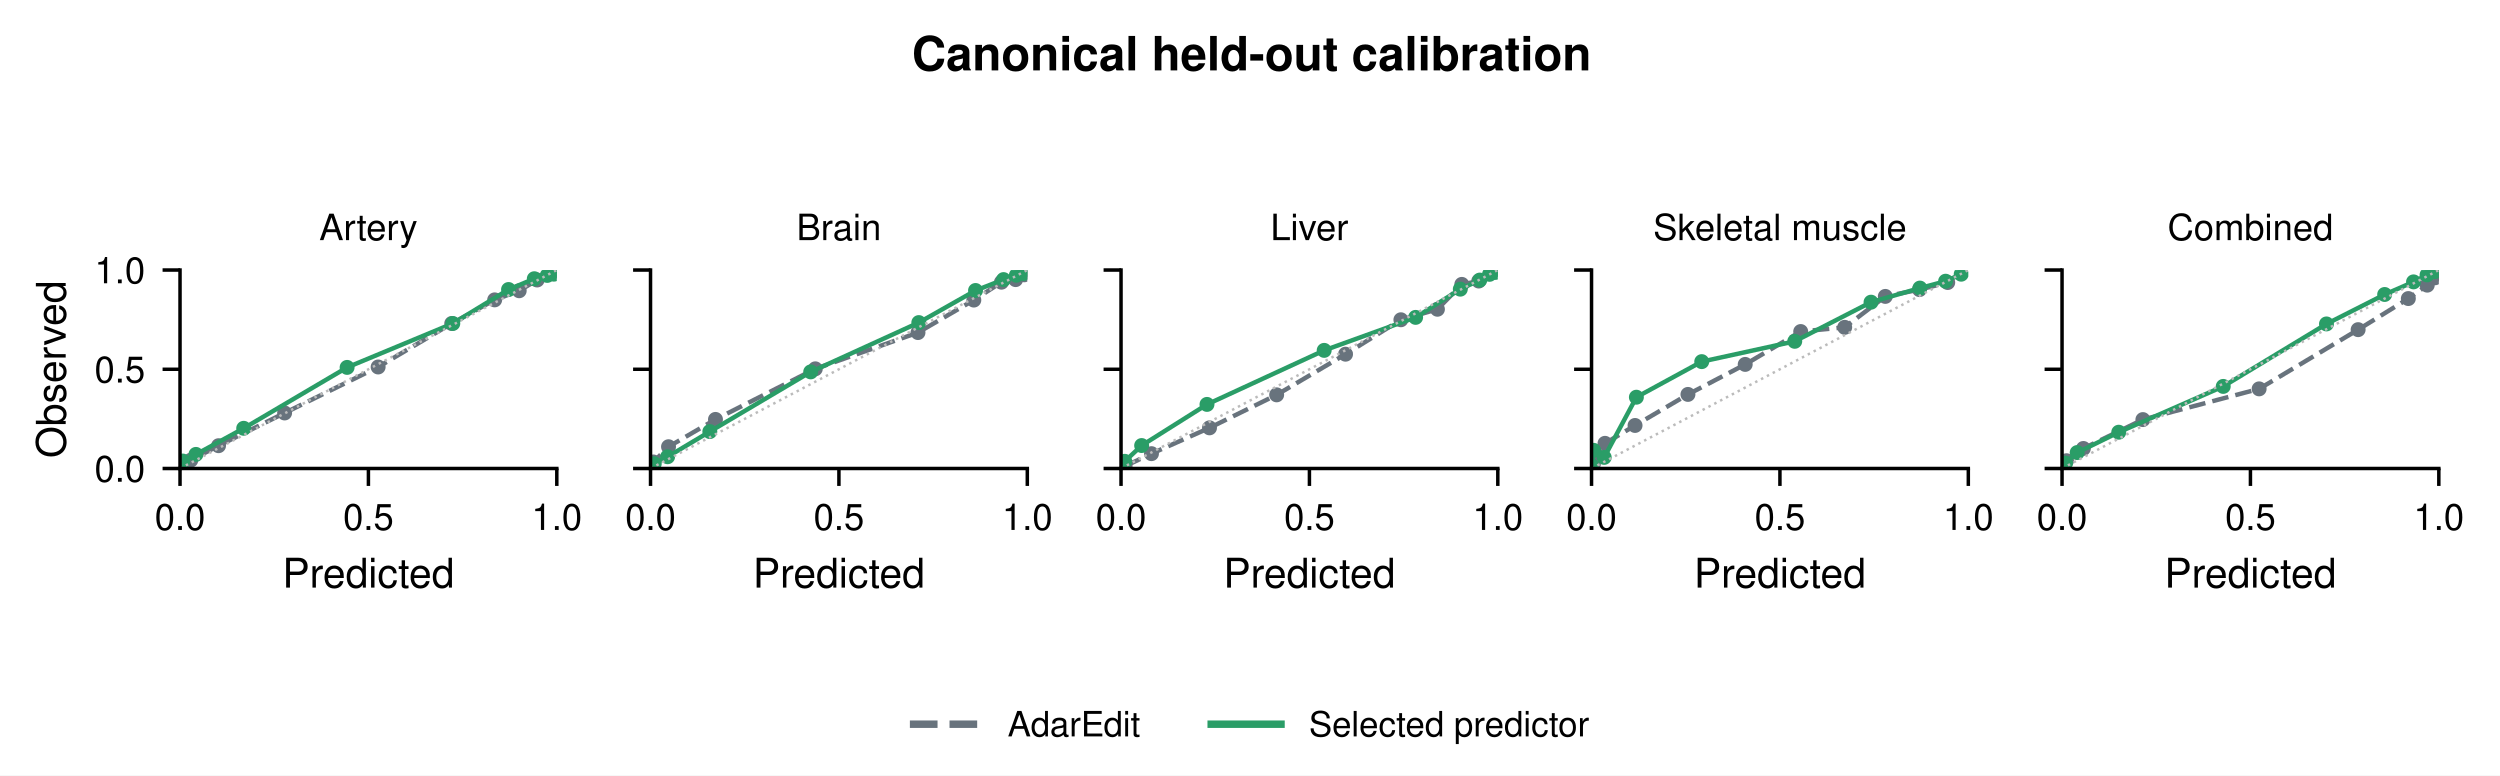
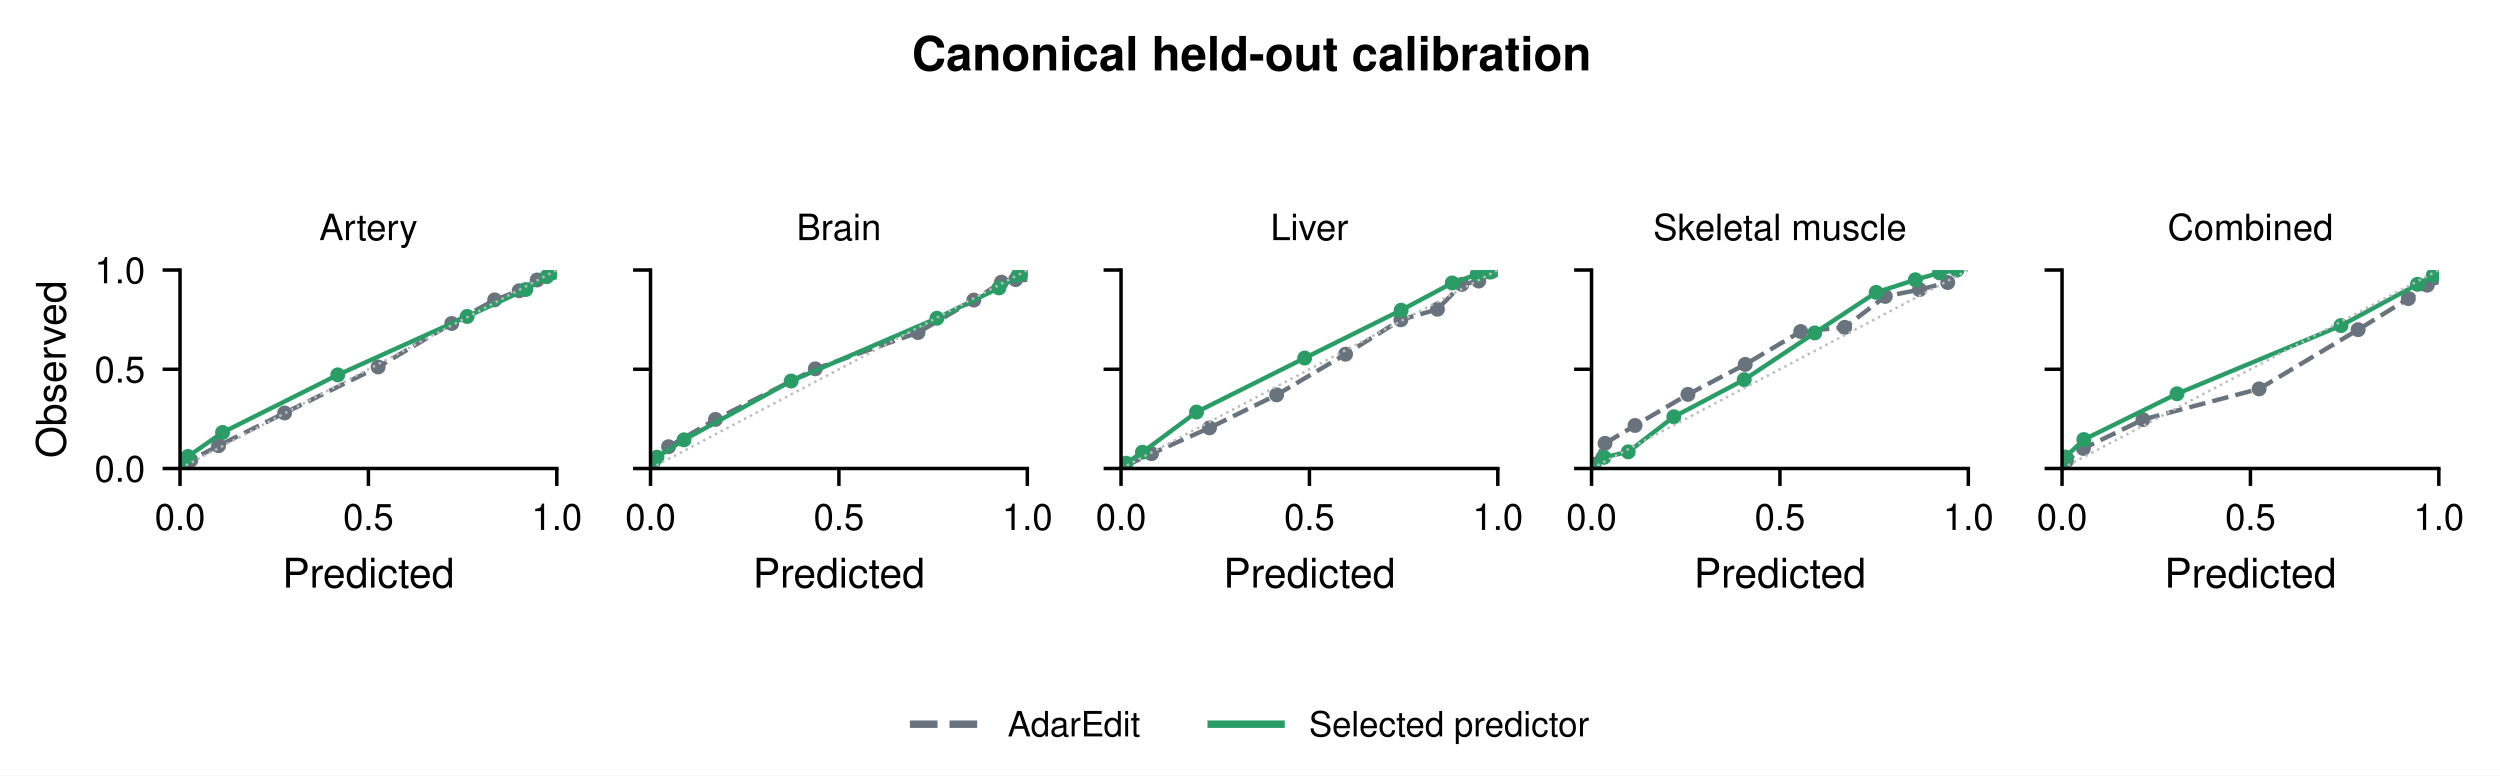
<svg xmlns="http://www.w3.org/2000/svg" xmlns:xlink="http://www.w3.org/1999/xlink" width="501.487pt" height="155.548pt" viewBox="0 0 501.487 155.548" version="1.1">
  <defs>
    <style type="text/css">*{stroke-linejoin: round; stroke-linecap: butt}</style>
  </defs>
  <g id="figure_1">
    <g id="patch_1">
      <path d="M 0 155.548  L 501.487 155.548  L 501.487 0  L 0 0  z " style="fill: #ffffff" />
    </g>
    <g id="axes_1">
      <g id="patch_2">
        <path d="M 36.112 93.976  L 111.691 93.976  L 111.691 54.168  L 36.112 54.168  z " style="fill: #ffffff" />
      </g>
      <g id="matplotlib.axis_1">
        <g id="xtick_1">
          <g id="line2d_1">
            <defs>
              <path id="m49f4da12fe" d="M 0 0  L 0 3.5  " style="stroke: #000000; stroke-width: 0.7" />
            </defs>
            <g>
              <use xlink:href="#m49f4da12fe" x="36.112" y="93.976" style="stroke: #000000; stroke-width: 0.7" />
            </g>
          </g>
          <g id="text_1">
            <text style="font-size: 7.3px; font-family: 'Nimbus Sans', 'Helvetica', 'Arial', sans-serif; text-anchor: middle" x="36.112" y="106.298" transform="rotate(-0 36.11152 106.2982)">0.0</text>
          </g>
        </g>
        <g id="xtick_2">
          <g id="line2d_2">
            <g>
              <use xlink:href="#m49f4da12fe" x="73.901" y="93.976" style="stroke: #000000; stroke-width: 0.7" />
            </g>
          </g>
          <g id="text_2">
            <text style="font-size: 7.3px; font-family: 'Nimbus Sans', 'Helvetica', 'Arial', sans-serif; text-anchor: middle" x="73.901" y="106.298" transform="rotate(-0 73.90142 106.2982)">0.5</text>
          </g>
        </g>
        <g id="xtick_3">
          <g id="line2d_3">
            <g>
              <use xlink:href="#m49f4da12fe" x="111.691" y="93.976" style="stroke: #000000; stroke-width: 0.7" />
            </g>
          </g>
          <g id="text_3">
            <text style="font-size: 7.3px; font-family: 'Nimbus Sans', 'Helvetica', 'Arial', sans-serif; text-anchor: middle" x="111.691" y="106.298" transform="rotate(-0 111.6913 106.2982)">1.0</text>
          </g>
        </g>
        <g id="text_4">
          <text style="font-size: 8.2px; font-family: 'Nimbus Sans', 'Helvetica', 'Arial', sans-serif; text-anchor: middle" x="73.901" y="117.868" transform="rotate(-0 73.90142 117.8676)">Predicted</text>
        </g>
      </g>
      <g id="matplotlib.axis_2">
        <g id="ytick_1">
          <g id="line2d_4">
            <defs>
              <path id="m2e805e3a97" d="M 0 0  L -3.5 0  " style="stroke: #000000; stroke-width: 0.7" />
            </defs>
            <g>
              <use xlink:href="#m2e805e3a97" x="36.112" y="93.976" style="stroke: #000000; stroke-width: 0.7" />
            </g>
          </g>
          <g id="text_5">
            <text style="font-size: 7.3px; font-family: 'Nimbus Sans', 'Helvetica', 'Arial', sans-serif; text-anchor: end" x="29.112" y="96.637" transform="rotate(-0 29.11152 96.63708)">0.0</text>
          </g>
        </g>
        <g id="ytick_2">
          <g id="line2d_5">
            <g>
              <use xlink:href="#m2e805e3a97" x="36.112" y="74.072" style="stroke: #000000; stroke-width: 0.7" />
            </g>
          </g>
          <g id="text_6">
            <text style="font-size: 7.3px; font-family: 'Nimbus Sans', 'Helvetica', 'Arial', sans-serif; text-anchor: end" x="29.112" y="76.733" transform="rotate(-0 29.11152 76.73308)">0.5</text>
          </g>
        </g>
        <g id="ytick_3">
          <g id="line2d_6">
            <g>
              <use xlink:href="#m2e805e3a97" x="36.112" y="54.168" style="stroke: #000000; stroke-width: 0.7" />
            </g>
          </g>
          <g id="text_7">
            <text style="font-size: 7.3px; font-family: 'Nimbus Sans', 'Helvetica', 'Arial', sans-serif; text-anchor: end" x="29.112" y="56.829" transform="rotate(-0 29.11152 56.82908)">1.0</text>
          </g>
        </g>
        <g id="text_8">
          <text style="font-size: 8.2px; font-family: 'Nimbus Sans', 'Helvetica', 'Arial', sans-serif; text-anchor: middle" x="13.178" y="74.072" transform="rotate(-90 13.17831 74.072)">Observed</text>
        </g>
      </g>
      <g id="line2d_7">
        <path d="M 36.398 93.644  L 38.27 92.314  L 43.839 89.405  L 57.092 82.84  L 75.854 73.615  L 90.615 64.889  L 99.229 60.152  L 104.149 58.323  L 107.748 56.163  L 110.283 54.914  " clip-path="url(#p257de81f13)" style="fill: none; stroke-dasharray: 3.33,1.44; stroke-dashoffset: 0; stroke: #68737d; stroke-width: 0.9" />
        <defs>
          <path id="mf430aafd06" d="M 0 1  C 0.265 1 0.52 0.895 0.707 0.707  C 0.895 0.52 1 0.265 1 0  C 1 -0.265 0.895 -0.52 0.707 -0.707  C 0.52 -0.895 0.265 -1 0 -1  C -0.265 -1 -0.52 -0.895 -0.707 -0.707  C -0.895 -0.52 -1 -0.265 -1 0  C -1 0.265 -0.895 0.52 -0.707 0.707  C -0.52 0.895 -0.265 1 0 1  z " style="stroke: #68737d" />
        </defs>
        <g clip-path="url(#p257de81f13)">
          <use xlink:href="#mf430aafd06" x="36.398" y="93.644" style="fill: #68737d; stroke: #68737d" />
          <use xlink:href="#mf430aafd06" x="38.27" y="92.314" style="fill: #68737d; stroke: #68737d" />
          <use xlink:href="#mf430aafd06" x="43.839" y="89.405" style="fill: #68737d; stroke: #68737d" />
          <use xlink:href="#mf430aafd06" x="57.092" y="82.84" style="fill: #68737d; stroke: #68737d" />
          <use xlink:href="#mf430aafd06" x="75.854" y="73.615" style="fill: #68737d; stroke: #68737d" />
          <use xlink:href="#mf430aafd06" x="90.615" y="64.889" style="fill: #68737d; stroke: #68737d" />
          <use xlink:href="#mf430aafd06" x="99.229" y="60.152" style="fill: #68737d; stroke: #68737d" />
          <use xlink:href="#mf430aafd06" x="104.149" y="58.323" style="fill: #68737d; stroke: #68737d" />
          <use xlink:href="#mf430aafd06" x="107.748" y="56.163" style="fill: #68737d; stroke: #68737d" />
          <use xlink:href="#mf430aafd06" x="110.283" y="54.914" style="fill: #68737d; stroke: #68737d" />
        </g>
      </g>
      <g id="line2d_8">
-         <path d="M 36.16 93.893  L 36.657 92.48  L 39.304 91.15  L 48.886 85.915  L 69.629 73.698  L 90.829 64.889  L 102.011 58.074  L 107.177 55.913  L 109.779 55.248  L 111.102 54.997  " clip-path="url(#p257de81f13)" style="fill: none; stroke: #2a9d67; stroke-width: 0.9; stroke-linecap: square" />
+         <path d="M 36.125 93.81  L 36.337 92.979  L 37.69 91.566  L 44.644 86.746  L 67.758 75.194  L 93.715 63.476  L 105.469 58.074  L 109.677 55.498  L 111.01 54.667  L 111.535 54.251  " clip-path="url(#p257de81f13)" style="fill: none; stroke: #2a9d67; stroke-width: 0.9; stroke-linecap: square" />
        <defs>
          <path id="m38bb86adfa" d="M 0 1  C 0.265 1 0.52 0.895 0.707 0.707  C 0.895 0.52 1 0.265 1 0  C 1 -0.265 0.895 -0.52 0.707 -0.707  C 0.52 -0.895 0.265 -1 0 -1  C -0.265 -1 -0.52 -0.895 -0.707 -0.707  C -0.895 -0.52 -1 -0.265 -1 0  C -1 0.265 -0.895 0.52 -0.707 0.707  C -0.52 0.895 -0.265 1 0 1  z " style="stroke: #2a9d67" />
        </defs>
        <g clip-path="url(#p257de81f13)">
-           <use xlink:href="#m38bb86adfa" x="36.16" y="93.893" style="fill: #2a9d67; stroke: #2a9d67" />
-           <use xlink:href="#m38bb86adfa" x="36.657" y="92.48" style="fill: #2a9d67; stroke: #2a9d67" />
-           <use xlink:href="#m38bb86adfa" x="39.304" y="91.15" style="fill: #2a9d67; stroke: #2a9d67" />
-           <use xlink:href="#m38bb86adfa" x="48.886" y="85.915" style="fill: #2a9d67; stroke: #2a9d67" />
-           <use xlink:href="#m38bb86adfa" x="69.629" y="73.698" style="fill: #2a9d67; stroke: #2a9d67" />
-           <use xlink:href="#m38bb86adfa" x="90.829" y="64.889" style="fill: #2a9d67; stroke: #2a9d67" />
-           <use xlink:href="#m38bb86adfa" x="102.011" y="58.074" style="fill: #2a9d67; stroke: #2a9d67" />
-           <use xlink:href="#m38bb86adfa" x="107.177" y="55.913" style="fill: #2a9d67; stroke: #2a9d67" />
-           <use xlink:href="#m38bb86adfa" x="109.779" y="55.248" style="fill: #2a9d67; stroke: #2a9d67" />
-           <use xlink:href="#m38bb86adfa" x="111.102" y="54.997" style="fill: #2a9d67; stroke: #2a9d67" />
+           <use xlink:href="#m38bb86adfa" x="36.125" y="93.81" style="fill: #2a9d67; stroke: #2a9d67" />
+           <use xlink:href="#m38bb86adfa" x="36.337" y="92.979" style="fill: #2a9d67; stroke: #2a9d67" />
+           <use xlink:href="#m38bb86adfa" x="37.69" y="91.566" style="fill: #2a9d67; stroke: #2a9d67" />
+           <use xlink:href="#m38bb86adfa" x="44.644" y="86.746" style="fill: #2a9d67; stroke: #2a9d67" />
+           <use xlink:href="#m38bb86adfa" x="67.758" y="75.194" style="fill: #2a9d67; stroke: #2a9d67" />
+           <use xlink:href="#m38bb86adfa" x="93.715" y="63.476" style="fill: #2a9d67; stroke: #2a9d67" />
+           <use xlink:href="#m38bb86adfa" x="105.469" y="58.074" style="fill: #2a9d67; stroke: #2a9d67" />
+           <use xlink:href="#m38bb86adfa" x="109.677" y="55.498" style="fill: #2a9d67; stroke: #2a9d67" />
+           <use xlink:href="#m38bb86adfa" x="111.01" y="54.667" style="fill: #2a9d67; stroke: #2a9d67" />
+           <use xlink:href="#m38bb86adfa" x="111.535" y="54.251" style="fill: #2a9d67; stroke: #2a9d67" />
        </g>
      </g>
      <g id="line2d_9">
        <path d="M 36.112 93.976  L 111.691 54.168  " clip-path="url(#p257de81f13)" style="fill: none; stroke-dasharray: 0.5,0.825; stroke-dashoffset: 0; stroke: #bbbbbb; stroke-width: 0.5" />
      </g>
      <g id="patch_3">
        <path d="M 36.112 93.976  L 36.112 54.168  " style="fill: none; stroke: #000000; stroke-width: 0.7; stroke-linejoin: miter; stroke-linecap: square" />
      </g>
      <g id="patch_4">
        <path d="M 36.112 93.976  L 111.691 93.976  " style="fill: none; stroke: #000000; stroke-width: 0.7; stroke-linejoin: miter; stroke-linecap: square" />
      </g>
      <g id="text_9">
        <text style="font-size: 7.3px; font-family: 'Nimbus Sans', 'Helvetica', 'Arial', sans-serif; text-anchor: middle" x="73.901" y="48.168" transform="rotate(-0 73.90142 48.168)">Artery</text>
      </g>
    </g>
    <g id="axes_2">
      <g id="patch_5">
        <path d="M 130.492 93.976  L 206.072 93.976  L 206.072 54.168  L 130.492 54.168  z " style="fill: #ffffff" />
      </g>
      <g id="matplotlib.axis_3">
        <g id="xtick_4">
          <g id="line2d_10">
            <g>
              <use xlink:href="#m49f4da12fe" x="130.492" y="93.976" style="stroke: #000000; stroke-width: 0.7" />
            </g>
          </g>
          <g id="text_10">
            <text style="font-size: 7.3px; font-family: 'Nimbus Sans', 'Helvetica', 'Arial', sans-serif; text-anchor: middle" x="130.492" y="106.298" transform="rotate(-0 130.4923 106.2982)">0.0</text>
          </g>
        </g>
        <g id="xtick_5">
          <g id="line2d_11">
            <g>
              <use xlink:href="#m49f4da12fe" x="168.282" y="93.976" style="stroke: #000000; stroke-width: 0.7" />
            </g>
          </g>
          <g id="text_11">
            <text style="font-size: 7.3px; font-family: 'Nimbus Sans', 'Helvetica', 'Arial', sans-serif; text-anchor: middle" x="168.282" y="106.298" transform="rotate(-0 168.2822 106.2982)">0.5</text>
          </g>
        </g>
        <g id="xtick_6">
          <g id="line2d_12">
            <g>
              <use xlink:href="#m49f4da12fe" x="206.072" y="93.976" style="stroke: #000000; stroke-width: 0.7" />
            </g>
          </g>
          <g id="text_12">
            <text style="font-size: 7.3px; font-family: 'Nimbus Sans', 'Helvetica', 'Arial', sans-serif; text-anchor: middle" x="206.072" y="106.298" transform="rotate(-0 206.0721 106.2982)">1.0</text>
          </g>
        </g>
        <g id="text_13">
          <text style="font-size: 8.2px; font-family: 'Nimbus Sans', 'Helvetica', 'Arial', sans-serif; text-anchor: middle" x="168.282" y="117.868" transform="rotate(-0 168.2822 117.8676)">Predicted</text>
        </g>
      </g>
      <g id="matplotlib.axis_4">
        <g id="ytick_4">
          <g id="line2d_13">
            <g>
              <use xlink:href="#m2e805e3a97" x="130.492" y="93.976" style="stroke: #000000; stroke-width: 0.7" />
            </g>
          </g>
        </g>
        <g id="ytick_5">
          <g id="line2d_14">
            <g>
              <use xlink:href="#m2e805e3a97" x="130.492" y="74.072" style="stroke: #000000; stroke-width: 0.7" />
            </g>
          </g>
        </g>
        <g id="ytick_6">
          <g id="line2d_15">
            <g>
              <use xlink:href="#m2e805e3a97" x="130.492" y="54.168" style="stroke: #000000; stroke-width: 0.7" />
            </g>
          </g>
        </g>
      </g>
      <g id="line2d_16">
        <path d="M 130.519 93.802  L 131.067 92.669  L 134.103 89.611  L 143.52 84.133  L 163.545 73.985  L 184.143 66.711  L 195.344 60.192  L 200.888 56.607  L 203.729 56.089  L 205.463 55.126  " clip-path="url(#p89bd941e87)" style="fill: none; stroke-dasharray: 3.33,1.44; stroke-dashoffset: 0; stroke: #68737d; stroke-width: 0.9" />
        <g clip-path="url(#p89bd941e87)">
          <use xlink:href="#mf430aafd06" x="130.519" y="93.802" style="fill: #68737d; stroke: #68737d" />
          <use xlink:href="#mf430aafd06" x="131.067" y="92.669" style="fill: #68737d; stroke: #68737d" />
          <use xlink:href="#mf430aafd06" x="134.103" y="89.611" style="fill: #68737d; stroke: #68737d" />
          <use xlink:href="#mf430aafd06" x="143.52" y="84.133" style="fill: #68737d; stroke: #68737d" />
          <use xlink:href="#mf430aafd06" x="163.545" y="73.985" style="fill: #68737d; stroke: #68737d" />
          <use xlink:href="#mf430aafd06" x="184.143" y="66.711" style="fill: #68737d; stroke: #68737d" />
          <use xlink:href="#mf430aafd06" x="195.344" y="60.192" style="fill: #68737d; stroke: #68737d" />
          <use xlink:href="#mf430aafd06" x="200.888" y="56.607" style="fill: #68737d; stroke: #68737d" />
          <use xlink:href="#mf430aafd06" x="203.729" y="56.089" style="fill: #68737d; stroke: #68737d" />
          <use xlink:href="#mf430aafd06" x="205.463" y="55.126" style="fill: #68737d; stroke: #68737d" />
        </g>
      </g>
      <g id="line2d_17">
-         <path d="M 130.582 93.976  L 131.24 93.018  L 133.921 91.619  L 142.388 86.572  L 162.623 74.596  L 184.309 64.708  L 195.687 58.271  L 201.303 56.084  L 203.878 55.216  L 205.29 54.865  " clip-path="url(#p89bd941e87)" style="fill: none; stroke: #2a9d67; stroke-width: 0.9; stroke-linecap: square" />
+         <path d="M 130.505 93.889  L 130.685 93.105  L 131.774 91.706  L 137.2 88.227  L 158.703 76.429  L 187.94 63.837  L 200.392 57.747  L 204.239 55.213  L 205.46 54.604  L 205.938 54.168  " clip-path="url(#p89bd941e87)" style="fill: none; stroke: #2a9d67; stroke-width: 0.9; stroke-linecap: square" />
        <g clip-path="url(#p89bd941e87)">
-           <use xlink:href="#m38bb86adfa" x="130.582" y="93.976" style="fill: #2a9d67; stroke: #2a9d67" />
-           <use xlink:href="#m38bb86adfa" x="131.24" y="93.018" style="fill: #2a9d67; stroke: #2a9d67" />
-           <use xlink:href="#m38bb86adfa" x="133.921" y="91.619" style="fill: #2a9d67; stroke: #2a9d67" />
-           <use xlink:href="#m38bb86adfa" x="142.388" y="86.572" style="fill: #2a9d67; stroke: #2a9d67" />
-           <use xlink:href="#m38bb86adfa" x="162.623" y="74.596" style="fill: #2a9d67; stroke: #2a9d67" />
-           <use xlink:href="#m38bb86adfa" x="184.309" y="64.708" style="fill: #2a9d67; stroke: #2a9d67" />
-           <use xlink:href="#m38bb86adfa" x="195.687" y="58.271" style="fill: #2a9d67; stroke: #2a9d67" />
-           <use xlink:href="#m38bb86adfa" x="201.303" y="56.084" style="fill: #2a9d67; stroke: #2a9d67" />
-           <use xlink:href="#m38bb86adfa" x="203.878" y="55.216" style="fill: #2a9d67; stroke: #2a9d67" />
-           <use xlink:href="#m38bb86adfa" x="205.29" y="54.865" style="fill: #2a9d67; stroke: #2a9d67" />
+           <use xlink:href="#m38bb86adfa" x="130.505" y="93.889" style="fill: #2a9d67; stroke: #2a9d67" />
+           <use xlink:href="#m38bb86adfa" x="130.685" y="93.105" style="fill: #2a9d67; stroke: #2a9d67" />
+           <use xlink:href="#m38bb86adfa" x="131.774" y="91.706" style="fill: #2a9d67; stroke: #2a9d67" />
+           <use xlink:href="#m38bb86adfa" x="137.2" y="88.227" style="fill: #2a9d67; stroke: #2a9d67" />
+           <use xlink:href="#m38bb86adfa" x="158.703" y="76.429" style="fill: #2a9d67; stroke: #2a9d67" />
+           <use xlink:href="#m38bb86adfa" x="187.94" y="63.837" style="fill: #2a9d67; stroke: #2a9d67" />
+           <use xlink:href="#m38bb86adfa" x="200.392" y="57.747" style="fill: #2a9d67; stroke: #2a9d67" />
+           <use xlink:href="#m38bb86adfa" x="204.239" y="55.213" style="fill: #2a9d67; stroke: #2a9d67" />
+           <use xlink:href="#m38bb86adfa" x="205.46" y="54.604" style="fill: #2a9d67; stroke: #2a9d67" />
+           <use xlink:href="#m38bb86adfa" x="205.938" y="54.168" style="fill: #2a9d67; stroke: #2a9d67" />
        </g>
      </g>
      <g id="line2d_18">
        <path d="M 130.492 93.976  L 206.072 54.168  " clip-path="url(#p89bd941e87)" style="fill: none; stroke-dasharray: 0.5,0.825; stroke-dashoffset: 0; stroke: #bbbbbb; stroke-width: 0.5" />
      </g>
      <g id="patch_6">
        <path d="M 130.492 93.976  L 130.492 54.168  " style="fill: none; stroke: #000000; stroke-width: 0.7; stroke-linejoin: miter; stroke-linecap: square" />
      </g>
      <g id="patch_7">
        <path d="M 130.492 93.976  L 206.072 93.976  " style="fill: none; stroke: #000000; stroke-width: 0.7; stroke-linejoin: miter; stroke-linecap: square" />
      </g>
      <g id="text_14">
        <text style="font-size: 7.3px; font-family: 'Nimbus Sans', 'Helvetica', 'Arial', sans-serif; text-anchor: middle" x="168.282" y="48.168" transform="rotate(-0 168.2822 48.168)">Brain</text>
      </g>
    </g>
    <g id="axes_3">
      <g id="patch_8">
        <path d="M 224.873 93.976  L 300.453 93.976  L 300.453 54.168  L 224.873 54.168  z " style="fill: #ffffff" />
      </g>
      <g id="matplotlib.axis_5">
        <g id="xtick_7">
          <g id="line2d_19">
            <g>
              <use xlink:href="#m49f4da12fe" x="224.873" y="93.976" style="stroke: #000000; stroke-width: 0.7" />
            </g>
          </g>
          <g id="text_15">
            <text style="font-size: 7.3px; font-family: 'Nimbus Sans', 'Helvetica', 'Arial', sans-serif; text-anchor: middle" x="224.873" y="106.298" transform="rotate(-0 224.8731 106.2982)">0.0</text>
          </g>
        </g>
        <g id="xtick_8">
          <g id="line2d_20">
            <g>
              <use xlink:href="#m49f4da12fe" x="262.663" y="93.976" style="stroke: #000000; stroke-width: 0.7" />
            </g>
          </g>
          <g id="text_16">
            <text style="font-size: 7.3px; font-family: 'Nimbus Sans', 'Helvetica', 'Arial', sans-serif; text-anchor: middle" x="262.663" y="106.298" transform="rotate(-0 262.663 106.2982)">0.5</text>
          </g>
        </g>
        <g id="xtick_9">
          <g id="line2d_21">
            <g>
              <use xlink:href="#m49f4da12fe" x="300.453" y="93.976" style="stroke: #000000; stroke-width: 0.7" />
            </g>
          </g>
          <g id="text_17">
            <text style="font-size: 7.3px; font-family: 'Nimbus Sans', 'Helvetica', 'Arial', sans-serif; text-anchor: middle" x="300.453" y="106.298" transform="rotate(-0 300.4529 106.2982)">1.0</text>
          </g>
        </g>
        <g id="text_18">
          <text style="font-size: 8.2px; font-family: 'Nimbus Sans', 'Helvetica', 'Arial', sans-serif; text-anchor: middle" x="262.663" y="117.868" transform="rotate(-0 262.663 117.8676)">Predicted</text>
        </g>
      </g>
      <g id="matplotlib.axis_6">
        <g id="ytick_7">
          <g id="line2d_22">
            <g>
              <use xlink:href="#m2e805e3a97" x="224.873" y="93.976" style="stroke: #000000; stroke-width: 0.7" />
            </g>
          </g>
        </g>
        <g id="ytick_8">
          <g id="line2d_23">
            <g>
              <use xlink:href="#m2e805e3a97" x="224.873" y="74.072" style="stroke: #000000; stroke-width: 0.7" />
            </g>
          </g>
        </g>
        <g id="ytick_9">
          <g id="line2d_24">
            <g>
              <use xlink:href="#m2e805e3a97" x="224.873" y="54.168" style="stroke: #000000; stroke-width: 0.7" />
            </g>
          </g>
        </g>
      </g>
      <g id="line2d_25">
        <path d="M 225.687 93.496  L 230.981 91.002  L 242.62 85.823  L 256.091 79.204  L 269.907 71.05  L 281.012 64.144  L 288.34 62.034  L 293.231 57.046  L 296.63 56.374  L 299.091 54.552  " clip-path="url(#p7d9541582c)" style="fill: none; stroke-dasharray: 3.33,1.44; stroke-dashoffset: 0; stroke: #68737d; stroke-width: 0.9" />
        <g clip-path="url(#p7d9541582c)">
          <use xlink:href="#mf430aafd06" x="225.687" y="93.496" style="fill: #68737d; stroke: #68737d" />
          <use xlink:href="#mf430aafd06" x="230.981" y="91.002" style="fill: #68737d; stroke: #68737d" />
          <use xlink:href="#mf430aafd06" x="242.62" y="85.823" style="fill: #68737d; stroke: #68737d" />
          <use xlink:href="#mf430aafd06" x="256.091" y="79.204" style="fill: #68737d; stroke: #68737d" />
          <use xlink:href="#mf430aafd06" x="269.907" y="71.05" style="fill: #68737d; stroke: #68737d" />
          <use xlink:href="#mf430aafd06" x="281.012" y="64.144" style="fill: #68737d; stroke: #68737d" />
          <use xlink:href="#mf430aafd06" x="288.34" y="62.034" style="fill: #68737d; stroke: #68737d" />
          <use xlink:href="#mf430aafd06" x="293.231" y="57.046" style="fill: #68737d; stroke: #68737d" />
          <use xlink:href="#mf430aafd06" x="296.63" y="56.374" style="fill: #68737d; stroke: #68737d" />
          <use xlink:href="#mf430aafd06" x="299.091" y="54.552" style="fill: #68737d; stroke: #68737d" />
        </g>
      </g>
      <g id="line2d_26">
-         <path d="M 224.927 93.88  L 225.621 92.537  L 229.008 89.372  L 242.115 81.122  L 265.624 70.283  L 283.965 63.664  L 292.928 58.005  L 296.836 56.182  L 298.79 55.031  L 299.952 54.648  " clip-path="url(#p7d9541582c)" style="fill: none; stroke: #2a9d67; stroke-width: 0.9; stroke-linecap: square" />
+         <path d="M 224.964 93.88  L 225.888 92.921  L 229.161 90.715  L 240.019 82.657  L 261.713 71.818  L 281.053 62.226  L 291.318 56.758  L 296.314 55.031  L 298.656 54.552  L 299.886 54.168  " clip-path="url(#p7d9541582c)" style="fill: none; stroke: #2a9d67; stroke-width: 0.9; stroke-linecap: square" />
        <g clip-path="url(#p7d9541582c)">
-           <use xlink:href="#m38bb86adfa" x="224.927" y="93.88" style="fill: #2a9d67; stroke: #2a9d67" />
-           <use xlink:href="#m38bb86adfa" x="225.621" y="92.537" style="fill: #2a9d67; stroke: #2a9d67" />
-           <use xlink:href="#m38bb86adfa" x="229.008" y="89.372" style="fill: #2a9d67; stroke: #2a9d67" />
-           <use xlink:href="#m38bb86adfa" x="242.115" y="81.122" style="fill: #2a9d67; stroke: #2a9d67" />
-           <use xlink:href="#m38bb86adfa" x="265.624" y="70.283" style="fill: #2a9d67; stroke: #2a9d67" />
-           <use xlink:href="#m38bb86adfa" x="283.965" y="63.664" style="fill: #2a9d67; stroke: #2a9d67" />
-           <use xlink:href="#m38bb86adfa" x="292.928" y="58.005" style="fill: #2a9d67; stroke: #2a9d67" />
-           <use xlink:href="#m38bb86adfa" x="296.836" y="56.182" style="fill: #2a9d67; stroke: #2a9d67" />
-           <use xlink:href="#m38bb86adfa" x="298.79" y="55.031" style="fill: #2a9d67; stroke: #2a9d67" />
-           <use xlink:href="#m38bb86adfa" x="299.952" y="54.648" style="fill: #2a9d67; stroke: #2a9d67" />
+           <use xlink:href="#m38bb86adfa" x="224.964" y="93.88" style="fill: #2a9d67; stroke: #2a9d67" />
+           <use xlink:href="#m38bb86adfa" x="225.888" y="92.921" style="fill: #2a9d67; stroke: #2a9d67" />
+           <use xlink:href="#m38bb86adfa" x="229.161" y="90.715" style="fill: #2a9d67; stroke: #2a9d67" />
+           <use xlink:href="#m38bb86adfa" x="240.019" y="82.657" style="fill: #2a9d67; stroke: #2a9d67" />
+           <use xlink:href="#m38bb86adfa" x="261.713" y="71.818" style="fill: #2a9d67; stroke: #2a9d67" />
+           <use xlink:href="#m38bb86adfa" x="281.053" y="62.226" style="fill: #2a9d67; stroke: #2a9d67" />
+           <use xlink:href="#m38bb86adfa" x="291.318" y="56.758" style="fill: #2a9d67; stroke: #2a9d67" />
+           <use xlink:href="#m38bb86adfa" x="296.314" y="55.031" style="fill: #2a9d67; stroke: #2a9d67" />
+           <use xlink:href="#m38bb86adfa" x="298.656" y="54.552" style="fill: #2a9d67; stroke: #2a9d67" />
+           <use xlink:href="#m38bb86adfa" x="299.886" y="54.168" style="fill: #2a9d67; stroke: #2a9d67" />
        </g>
      </g>
      <g id="line2d_27">
        <path d="M 224.873 93.976  L 300.453 54.168  " clip-path="url(#p7d9541582c)" style="fill: none; stroke-dasharray: 0.5,0.825; stroke-dashoffset: 0; stroke: #bbbbbb; stroke-width: 0.5" />
      </g>
      <g id="patch_9">
        <path d="M 224.873 93.976  L 224.873 54.168  " style="fill: none; stroke: #000000; stroke-width: 0.7; stroke-linejoin: miter; stroke-linecap: square" />
      </g>
      <g id="patch_10">
        <path d="M 224.873 93.976  L 300.453 93.976  " style="fill: none; stroke: #000000; stroke-width: 0.7; stroke-linejoin: miter; stroke-linecap: square" />
      </g>
      <g id="text_19">
        <text style="font-size: 7.3px; font-family: 'Nimbus Sans', 'Helvetica', 'Arial', sans-serif; text-anchor: middle" x="262.663" y="48.168" transform="rotate(-0 262.663 48.168)">Liver</text>
      </g>
    </g>
    <g id="axes_4">
      <g id="patch_11">
        <path d="M 319.254 93.976  L 394.834 93.976  L 394.834 54.168  L 319.254 54.168  z " style="fill: #ffffff" />
      </g>
      <g id="matplotlib.axis_7">
        <g id="xtick_10">
          <g id="line2d_28">
            <g>
              <use xlink:href="#m49f4da12fe" x="319.254" y="93.976" style="stroke: #000000; stroke-width: 0.7" />
            </g>
          </g>
          <g id="text_20">
            <text style="font-size: 7.3px; font-family: 'Nimbus Sans', 'Helvetica', 'Arial', sans-serif; text-anchor: middle" x="319.254" y="106.298" transform="rotate(-0 319.2539 106.2982)">0.0</text>
          </g>
        </g>
        <g id="xtick_11">
          <g id="line2d_29">
            <g>
              <use xlink:href="#m49f4da12fe" x="357.044" y="93.976" style="stroke: #000000; stroke-width: 0.7" />
            </g>
          </g>
          <g id="text_21">
            <text style="font-size: 7.3px; font-family: 'Nimbus Sans', 'Helvetica', 'Arial', sans-serif; text-anchor: middle" x="357.044" y="106.298" transform="rotate(-0 357.0438 106.2982)">0.5</text>
          </g>
        </g>
        <g id="xtick_12">
          <g id="line2d_30">
            <g>
              <use xlink:href="#m49f4da12fe" x="394.834" y="93.976" style="stroke: #000000; stroke-width: 0.7" />
            </g>
          </g>
          <g id="text_22">
            <text style="font-size: 7.3px; font-family: 'Nimbus Sans', 'Helvetica', 'Arial', sans-serif; text-anchor: middle" x="394.834" y="106.298" transform="rotate(-0 394.8337 106.2982)">1.0</text>
          </g>
        </g>
        <g id="text_23">
          <text style="font-size: 8.2px; font-family: 'Nimbus Sans', 'Helvetica', 'Arial', sans-serif; text-anchor: middle" x="357.044" y="117.868" transform="rotate(-0 357.0438 117.8676)">Predicted</text>
        </g>
      </g>
      <g id="matplotlib.axis_8">
        <g id="ytick_10">
          <g id="line2d_31">
            <g>
              <use xlink:href="#m2e805e3a97" x="319.254" y="93.976" style="stroke: #000000; stroke-width: 0.7" />
            </g>
          </g>
        </g>
        <g id="ytick_11">
          <g id="line2d_32">
            <g>
              <use xlink:href="#m2e805e3a97" x="319.254" y="74.072" style="stroke: #000000; stroke-width: 0.7" />
            </g>
          </g>
        </g>
        <g id="ytick_12">
          <g id="line2d_33">
            <g>
              <use xlink:href="#m2e805e3a97" x="319.254" y="54.168" style="stroke: #000000; stroke-width: 0.7" />
            </g>
          </g>
        </g>
      </g>
      <g id="line2d_34">
        <path d="M 319.616 93.141  L 321.957 88.93  L 327.981 85.346  L 338.593 79.118  L 350.079 73.098  L 361.212 66.503  L 370.036 65.662  L 378.184 59.457  L 385.039 58.093  L 390.704 56.673  " clip-path="url(#pcba30363fc)" style="fill: none; stroke-dasharray: 3.33,1.44; stroke-dashoffset: 0; stroke: #68737d; stroke-width: 0.9" />
        <g clip-path="url(#pcba30363fc)">
          <use xlink:href="#mf430aafd06" x="319.616" y="93.141" style="fill: #68737d; stroke: #68737d" />
          <use xlink:href="#mf430aafd06" x="321.957" y="88.93" style="fill: #68737d; stroke: #68737d" />
          <use xlink:href="#mf430aafd06" x="327.981" y="85.346" style="fill: #68737d; stroke: #68737d" />
          <use xlink:href="#mf430aafd06" x="338.593" y="79.118" style="fill: #68737d; stroke: #68737d" />
          <use xlink:href="#mf430aafd06" x="350.079" y="73.098" style="fill: #68737d; stroke: #68737d" />
          <use xlink:href="#mf430aafd06" x="361.212" y="66.503" style="fill: #68737d; stroke: #68737d" />
          <use xlink:href="#mf430aafd06" x="370.036" y="65.662" style="fill: #68737d; stroke: #68737d" />
          <use xlink:href="#mf430aafd06" x="378.184" y="59.457" style="fill: #68737d; stroke: #68737d" />
          <use xlink:href="#mf430aafd06" x="385.039" y="58.093" style="fill: #68737d; stroke: #68737d" />
          <use xlink:href="#mf430aafd06" x="390.704" y="56.673" style="fill: #68737d; stroke: #68737d" />
        </g>
      </g>
      <g id="line2d_35">
-         <path d="M 319.278 93.419  L 319.676 90.332  L 321.795 91.749  L 328.25 79.679  L 341.359 72.541  L 360.017 68.465  L 375.319 60.616  L 385.121 57.787  L 390.279 56.411  L 393.405 55.003  " clip-path="url(#pcba30363fc)" style="fill: none; stroke: #2a9d67; stroke-width: 0.9; stroke-linecap: square" />
+         <path d="M 319.73 93.419  L 321.752 91.733  L 326.61 90.635  L 335.76 83.603  L 349.885 76.16  L 364.023 66.783  L 376.346 58.653  L 384.209 56.117  L 389.042 54.729  L 392.56 54.168  " clip-path="url(#pcba30363fc)" style="fill: none; stroke: #2a9d67; stroke-width: 0.9; stroke-linecap: square" />
        <g clip-path="url(#pcba30363fc)">
-           <use xlink:href="#m38bb86adfa" x="319.278" y="93.419" style="fill: #2a9d67; stroke: #2a9d67" />
-           <use xlink:href="#m38bb86adfa" x="319.676" y="90.332" style="fill: #2a9d67; stroke: #2a9d67" />
-           <use xlink:href="#m38bb86adfa" x="321.795" y="91.749" style="fill: #2a9d67; stroke: #2a9d67" />
-           <use xlink:href="#m38bb86adfa" x="328.25" y="79.679" style="fill: #2a9d67; stroke: #2a9d67" />
-           <use xlink:href="#m38bb86adfa" x="341.359" y="72.541" style="fill: #2a9d67; stroke: #2a9d67" />
-           <use xlink:href="#m38bb86adfa" x="360.017" y="68.465" style="fill: #2a9d67; stroke: #2a9d67" />
-           <use xlink:href="#m38bb86adfa" x="375.319" y="60.616" style="fill: #2a9d67; stroke: #2a9d67" />
-           <use xlink:href="#m38bb86adfa" x="385.121" y="57.787" style="fill: #2a9d67; stroke: #2a9d67" />
-           <use xlink:href="#m38bb86adfa" x="390.279" y="56.411" style="fill: #2a9d67; stroke: #2a9d67" />
-           <use xlink:href="#m38bb86adfa" x="393.405" y="55.003" style="fill: #2a9d67; stroke: #2a9d67" />
+           <use xlink:href="#m38bb86adfa" x="319.73" y="93.419" style="fill: #2a9d67; stroke: #2a9d67" />
+           <use xlink:href="#m38bb86adfa" x="321.752" y="91.733" style="fill: #2a9d67; stroke: #2a9d67" />
+           <use xlink:href="#m38bb86adfa" x="326.61" y="90.635" style="fill: #2a9d67; stroke: #2a9d67" />
+           <use xlink:href="#m38bb86adfa" x="335.76" y="83.603" style="fill: #2a9d67; stroke: #2a9d67" />
+           <use xlink:href="#m38bb86adfa" x="349.885" y="76.16" style="fill: #2a9d67; stroke: #2a9d67" />
+           <use xlink:href="#m38bb86adfa" x="364.023" y="66.783" style="fill: #2a9d67; stroke: #2a9d67" />
+           <use xlink:href="#m38bb86adfa" x="376.346" y="58.653" style="fill: #2a9d67; stroke: #2a9d67" />
+           <use xlink:href="#m38bb86adfa" x="384.209" y="56.117" style="fill: #2a9d67; stroke: #2a9d67" />
+           <use xlink:href="#m38bb86adfa" x="389.042" y="54.729" style="fill: #2a9d67; stroke: #2a9d67" />
+           <use xlink:href="#m38bb86adfa" x="392.56" y="54.168" style="fill: #2a9d67; stroke: #2a9d67" />
        </g>
      </g>
      <g id="line2d_36">
        <path d="M 319.254 93.976  L 394.834 54.168  " clip-path="url(#pcba30363fc)" style="fill: none; stroke-dasharray: 0.5,0.825; stroke-dashoffset: 0; stroke: #bbbbbb; stroke-width: 0.5" />
      </g>
      <g id="patch_12">
        <path d="M 319.254 93.976  L 319.254 54.168  " style="fill: none; stroke: #000000; stroke-width: 0.7; stroke-linejoin: miter; stroke-linecap: square" />
      </g>
      <g id="patch_13">
        <path d="M 319.254 93.976  L 394.834 93.976  " style="fill: none; stroke: #000000; stroke-width: 0.7; stroke-linejoin: miter; stroke-linecap: square" />
      </g>
      <g id="text_24">
        <text style="font-size: 7.3px; font-family: 'Nimbus Sans', 'Helvetica', 'Arial', sans-serif; text-anchor: middle" x="357.044" y="48.168" transform="rotate(-0 357.0438 48.168)">Skeletal muscle</text>
      </g>
    </g>
    <g id="axes_5">
      <g id="patch_14">
        <path d="M 413.635 93.976  L 489.215 93.976  L 489.215 54.168  L 413.635 54.168  z " style="fill: #ffffff" />
      </g>
      <g id="matplotlib.axis_9">
        <g id="xtick_13">
          <g id="line2d_37">
            <g>
              <use xlink:href="#m49f4da12fe" x="413.635" y="93.976" style="stroke: #000000; stroke-width: 0.7" />
            </g>
          </g>
          <g id="text_25">
            <text style="font-size: 7.3px; font-family: 'Nimbus Sans', 'Helvetica', 'Arial', sans-serif; text-anchor: middle" x="413.635" y="106.298" transform="rotate(-0 413.6347 106.2982)">0.0</text>
          </g>
        </g>
        <g id="xtick_14">
          <g id="line2d_38">
            <g>
              <use xlink:href="#m49f4da12fe" x="451.425" y="93.976" style="stroke: #000000; stroke-width: 0.7" />
            </g>
          </g>
          <g id="text_26">
            <text style="font-size: 7.3px; font-family: 'Nimbus Sans', 'Helvetica', 'Arial', sans-serif; text-anchor: middle" x="451.425" y="106.298" transform="rotate(-0 451.4246 106.2982)">0.5</text>
          </g>
        </g>
        <g id="xtick_15">
          <g id="line2d_39">
            <g>
              <use xlink:href="#m49f4da12fe" x="489.215" y="93.976" style="stroke: #000000; stroke-width: 0.7" />
            </g>
          </g>
          <g id="text_27">
            <text style="font-size: 7.3px; font-family: 'Nimbus Sans', 'Helvetica', 'Arial', sans-serif; text-anchor: middle" x="489.215" y="106.298" transform="rotate(-0 489.2145 106.2982)">1.0</text>
          </g>
        </g>
        <g id="text_28">
          <text style="font-size: 8.2px; font-family: 'Nimbus Sans', 'Helvetica', 'Arial', sans-serif; text-anchor: middle" x="451.425" y="117.868" transform="rotate(-0 451.4246 117.8676)">Predicted</text>
        </g>
      </g>
      <g id="matplotlib.axis_10">
        <g id="ytick_13">
          <g id="line2d_40">
            <g>
              <use xlink:href="#m2e805e3a97" x="413.635" y="93.976" style="stroke: #000000; stroke-width: 0.7" />
            </g>
          </g>
        </g>
        <g id="ytick_14">
          <g id="line2d_41">
            <g>
              <use xlink:href="#m2e805e3a97" x="413.635" y="74.072" style="stroke: #000000; stroke-width: 0.7" />
            </g>
          </g>
        </g>
        <g id="ytick_15">
          <g id="line2d_42">
            <g>
              <use xlink:href="#m2e805e3a97" x="413.635" y="54.168" style="stroke: #000000; stroke-width: 0.7" />
            </g>
          </g>
        </g>
      </g>
      <g id="line2d_43">
        <path d="M 413.73 93.731  L 414.532 92.42  L 417.916 89.962  L 429.852 84.167  L 453.169 78.004  L 473.03 66.127  L 483.1 59.89  L 486.895 57.199  L 488.447 55.724  L 489.063 54.74  " clip-path="url(#p095cadc14a)" style="fill: none; stroke-dasharray: 3.33,1.44; stroke-dashoffset: 0; stroke: #68737d; stroke-width: 0.9" />
        <g clip-path="url(#p095cadc14a)">
          <use xlink:href="#mf430aafd06" x="413.73" y="93.731" style="fill: #68737d; stroke: #68737d" />
          <use xlink:href="#mf430aafd06" x="414.532" y="92.42" style="fill: #68737d; stroke: #68737d" />
          <use xlink:href="#mf430aafd06" x="417.916" y="89.962" style="fill: #68737d; stroke: #68737d" />
          <use xlink:href="#mf430aafd06" x="429.852" y="84.167" style="fill: #68737d; stroke: #68737d" />
          <use xlink:href="#mf430aafd06" x="453.169" y="78.004" style="fill: #68737d; stroke: #68737d" />
          <use xlink:href="#mf430aafd06" x="473.03" y="66.127" style="fill: #68737d; stroke: #68737d" />
          <use xlink:href="#mf430aafd06" x="483.1" y="59.89" style="fill: #68737d; stroke: #68737d" />
          <use xlink:href="#mf430aafd06" x="486.895" y="57.199" style="fill: #68737d; stroke: #68737d" />
          <use xlink:href="#mf430aafd06" x="488.447" y="55.724" style="fill: #68737d; stroke: #68737d" />
          <use xlink:href="#mf430aafd06" x="489.063" y="54.74" style="fill: #68737d; stroke: #68737d" />
        </g>
      </g>
      <g id="line2d_44">
-         <path d="M 413.706 93.813  L 414.334 92.911  L 416.672 90.782  L 425.011 86.701  L 445.969 77.512  L 466.678 64.98  L 478.351 59.072  L 484.143 56.543  L 486.855 55.151  L 488.387 54.495  " clip-path="url(#p095cadc14a)" style="fill: none; stroke: #2a9d67; stroke-width: 0.9; stroke-linecap: square" />
+         <path d="M 413.642 93.731  L 413.733 93.075  L 414.324 91.683  L 418.002 88.172  L 436.703 78.987  L 469.588 65.308  L 484.94 57.029  L 488.095 55.233  L 488.917 54.578  L 489.163 54.168  " clip-path="url(#p095cadc14a)" style="fill: none; stroke: #2a9d67; stroke-width: 0.9; stroke-linecap: square" />
        <g clip-path="url(#p095cadc14a)">
-           <use xlink:href="#m38bb86adfa" x="413.706" y="93.813" style="fill: #2a9d67; stroke: #2a9d67" />
-           <use xlink:href="#m38bb86adfa" x="414.334" y="92.911" style="fill: #2a9d67; stroke: #2a9d67" />
-           <use xlink:href="#m38bb86adfa" x="416.672" y="90.782" style="fill: #2a9d67; stroke: #2a9d67" />
-           <use xlink:href="#m38bb86adfa" x="425.011" y="86.701" style="fill: #2a9d67; stroke: #2a9d67" />
-           <use xlink:href="#m38bb86adfa" x="445.969" y="77.512" style="fill: #2a9d67; stroke: #2a9d67" />
-           <use xlink:href="#m38bb86adfa" x="466.678" y="64.98" style="fill: #2a9d67; stroke: #2a9d67" />
-           <use xlink:href="#m38bb86adfa" x="478.351" y="59.072" style="fill: #2a9d67; stroke: #2a9d67" />
-           <use xlink:href="#m38bb86adfa" x="484.143" y="56.543" style="fill: #2a9d67; stroke: #2a9d67" />
-           <use xlink:href="#m38bb86adfa" x="486.855" y="55.151" style="fill: #2a9d67; stroke: #2a9d67" />
-           <use xlink:href="#m38bb86adfa" x="488.387" y="54.495" style="fill: #2a9d67; stroke: #2a9d67" />
+           <use xlink:href="#m38bb86adfa" x="413.642" y="93.731" style="fill: #2a9d67; stroke: #2a9d67" />
+           <use xlink:href="#m38bb86adfa" x="413.733" y="93.075" style="fill: #2a9d67; stroke: #2a9d67" />
+           <use xlink:href="#m38bb86adfa" x="414.324" y="91.683" style="fill: #2a9d67; stroke: #2a9d67" />
+           <use xlink:href="#m38bb86adfa" x="418.002" y="88.172" style="fill: #2a9d67; stroke: #2a9d67" />
+           <use xlink:href="#m38bb86adfa" x="436.703" y="78.987" style="fill: #2a9d67; stroke: #2a9d67" />
+           <use xlink:href="#m38bb86adfa" x="469.588" y="65.308" style="fill: #2a9d67; stroke: #2a9d67" />
+           <use xlink:href="#m38bb86adfa" x="484.94" y="57.029" style="fill: #2a9d67; stroke: #2a9d67" />
+           <use xlink:href="#m38bb86adfa" x="488.095" y="55.233" style="fill: #2a9d67; stroke: #2a9d67" />
+           <use xlink:href="#m38bb86adfa" x="488.917" y="54.578" style="fill: #2a9d67; stroke: #2a9d67" />
+           <use xlink:href="#m38bb86adfa" x="489.163" y="54.168" style="fill: #2a9d67; stroke: #2a9d67" />
        </g>
      </g>
      <g id="line2d_45">
        <path d="M 413.635 93.976  L 489.215 54.168  " clip-path="url(#p095cadc14a)" style="fill: none; stroke-dasharray: 0.5,0.825; stroke-dashoffset: 0; stroke: #bbbbbb; stroke-width: 0.5" />
      </g>
      <g id="patch_15">
        <path d="M 413.635 93.976  L 413.635 54.168  " style="fill: none; stroke: #000000; stroke-width: 0.7; stroke-linejoin: miter; stroke-linecap: square" />
      </g>
      <g id="patch_16">
        <path d="M 413.635 93.976  L 489.215 93.976  " style="fill: none; stroke: #000000; stroke-width: 0.7; stroke-linejoin: miter; stroke-linecap: square" />
      </g>
      <g id="text_29">
        <text style="font-size: 7.3px; font-family: 'Nimbus Sans', 'Helvetica', 'Arial', sans-serif; text-anchor: middle" x="451.425" y="48.168" transform="rotate(-0 451.4246 48.168)">Combined</text>
      </g>
    </g>
    <g id="text_30">
      <text style="font-weight: 700; font-size: 9.5px; font-family: 'Nimbus Sans', 'Helvetica', 'Arial', sans-serif; text-anchor: middle" x="251.066" y="14.126" transform="rotate(-0 251.0655 14.12609)">Canonical held-out calibration</text>
    </g>
    <g id="legend_1">
      <g id="line2d_46">
        <path d="M 182.517 145.272  L 189.517 145.272  L 196.517 145.272  " style="fill: none; stroke-dasharray: 5.55,2.4; stroke-dashoffset: 0; stroke: #68737d; stroke-width: 1.5" />
      </g>
      <g id="text_31">
        <text style="font-size: 7px; font-family: 'Nimbus Sans', 'Helvetica', 'Arial', sans-serif; text-anchor: start" x="202.117" y="147.722" transform="rotate(-0 202.1172 147.7222)">AdarEdit</text>
      </g>
      <g id="line2d_47">
        <path d="M 242.961 145.272  L 249.961 145.272  L 256.961 145.272  " style="fill: none; stroke: #2a9d67; stroke-width: 1.5; stroke-linecap: square" />
      </g>
      <g id="text_32">
        <text style="font-size: 7px; font-family: 'Nimbus Sans', 'Helvetica', 'Arial', sans-serif; text-anchor: start" x="262.561" y="147.722" transform="rotate(-0 262.5611 147.7222)">Selected predictor</text>
      </g>
    </g>
  </g>
  <defs>
    <clipPath id="p257de81f13">
      <rect x="36.112" y="54.168" width="75.58" height="39.808" />
    </clipPath>
    <clipPath id="p89bd941e87">
      <rect x="130.492" y="54.168" width="75.58" height="39.808" />
    </clipPath>
    <clipPath id="p7d9541582c">
      <rect x="224.873" y="54.168" width="75.58" height="39.808" />
    </clipPath>
    <clipPath id="pcba30363fc">
      <rect x="319.254" y="54.168" width="75.58" height="39.808" />
    </clipPath>
    <clipPath id="p095cadc14a">
      <rect x="413.635" y="54.168" width="75.58" height="39.808" />
    </clipPath>
  </defs>
</svg>
